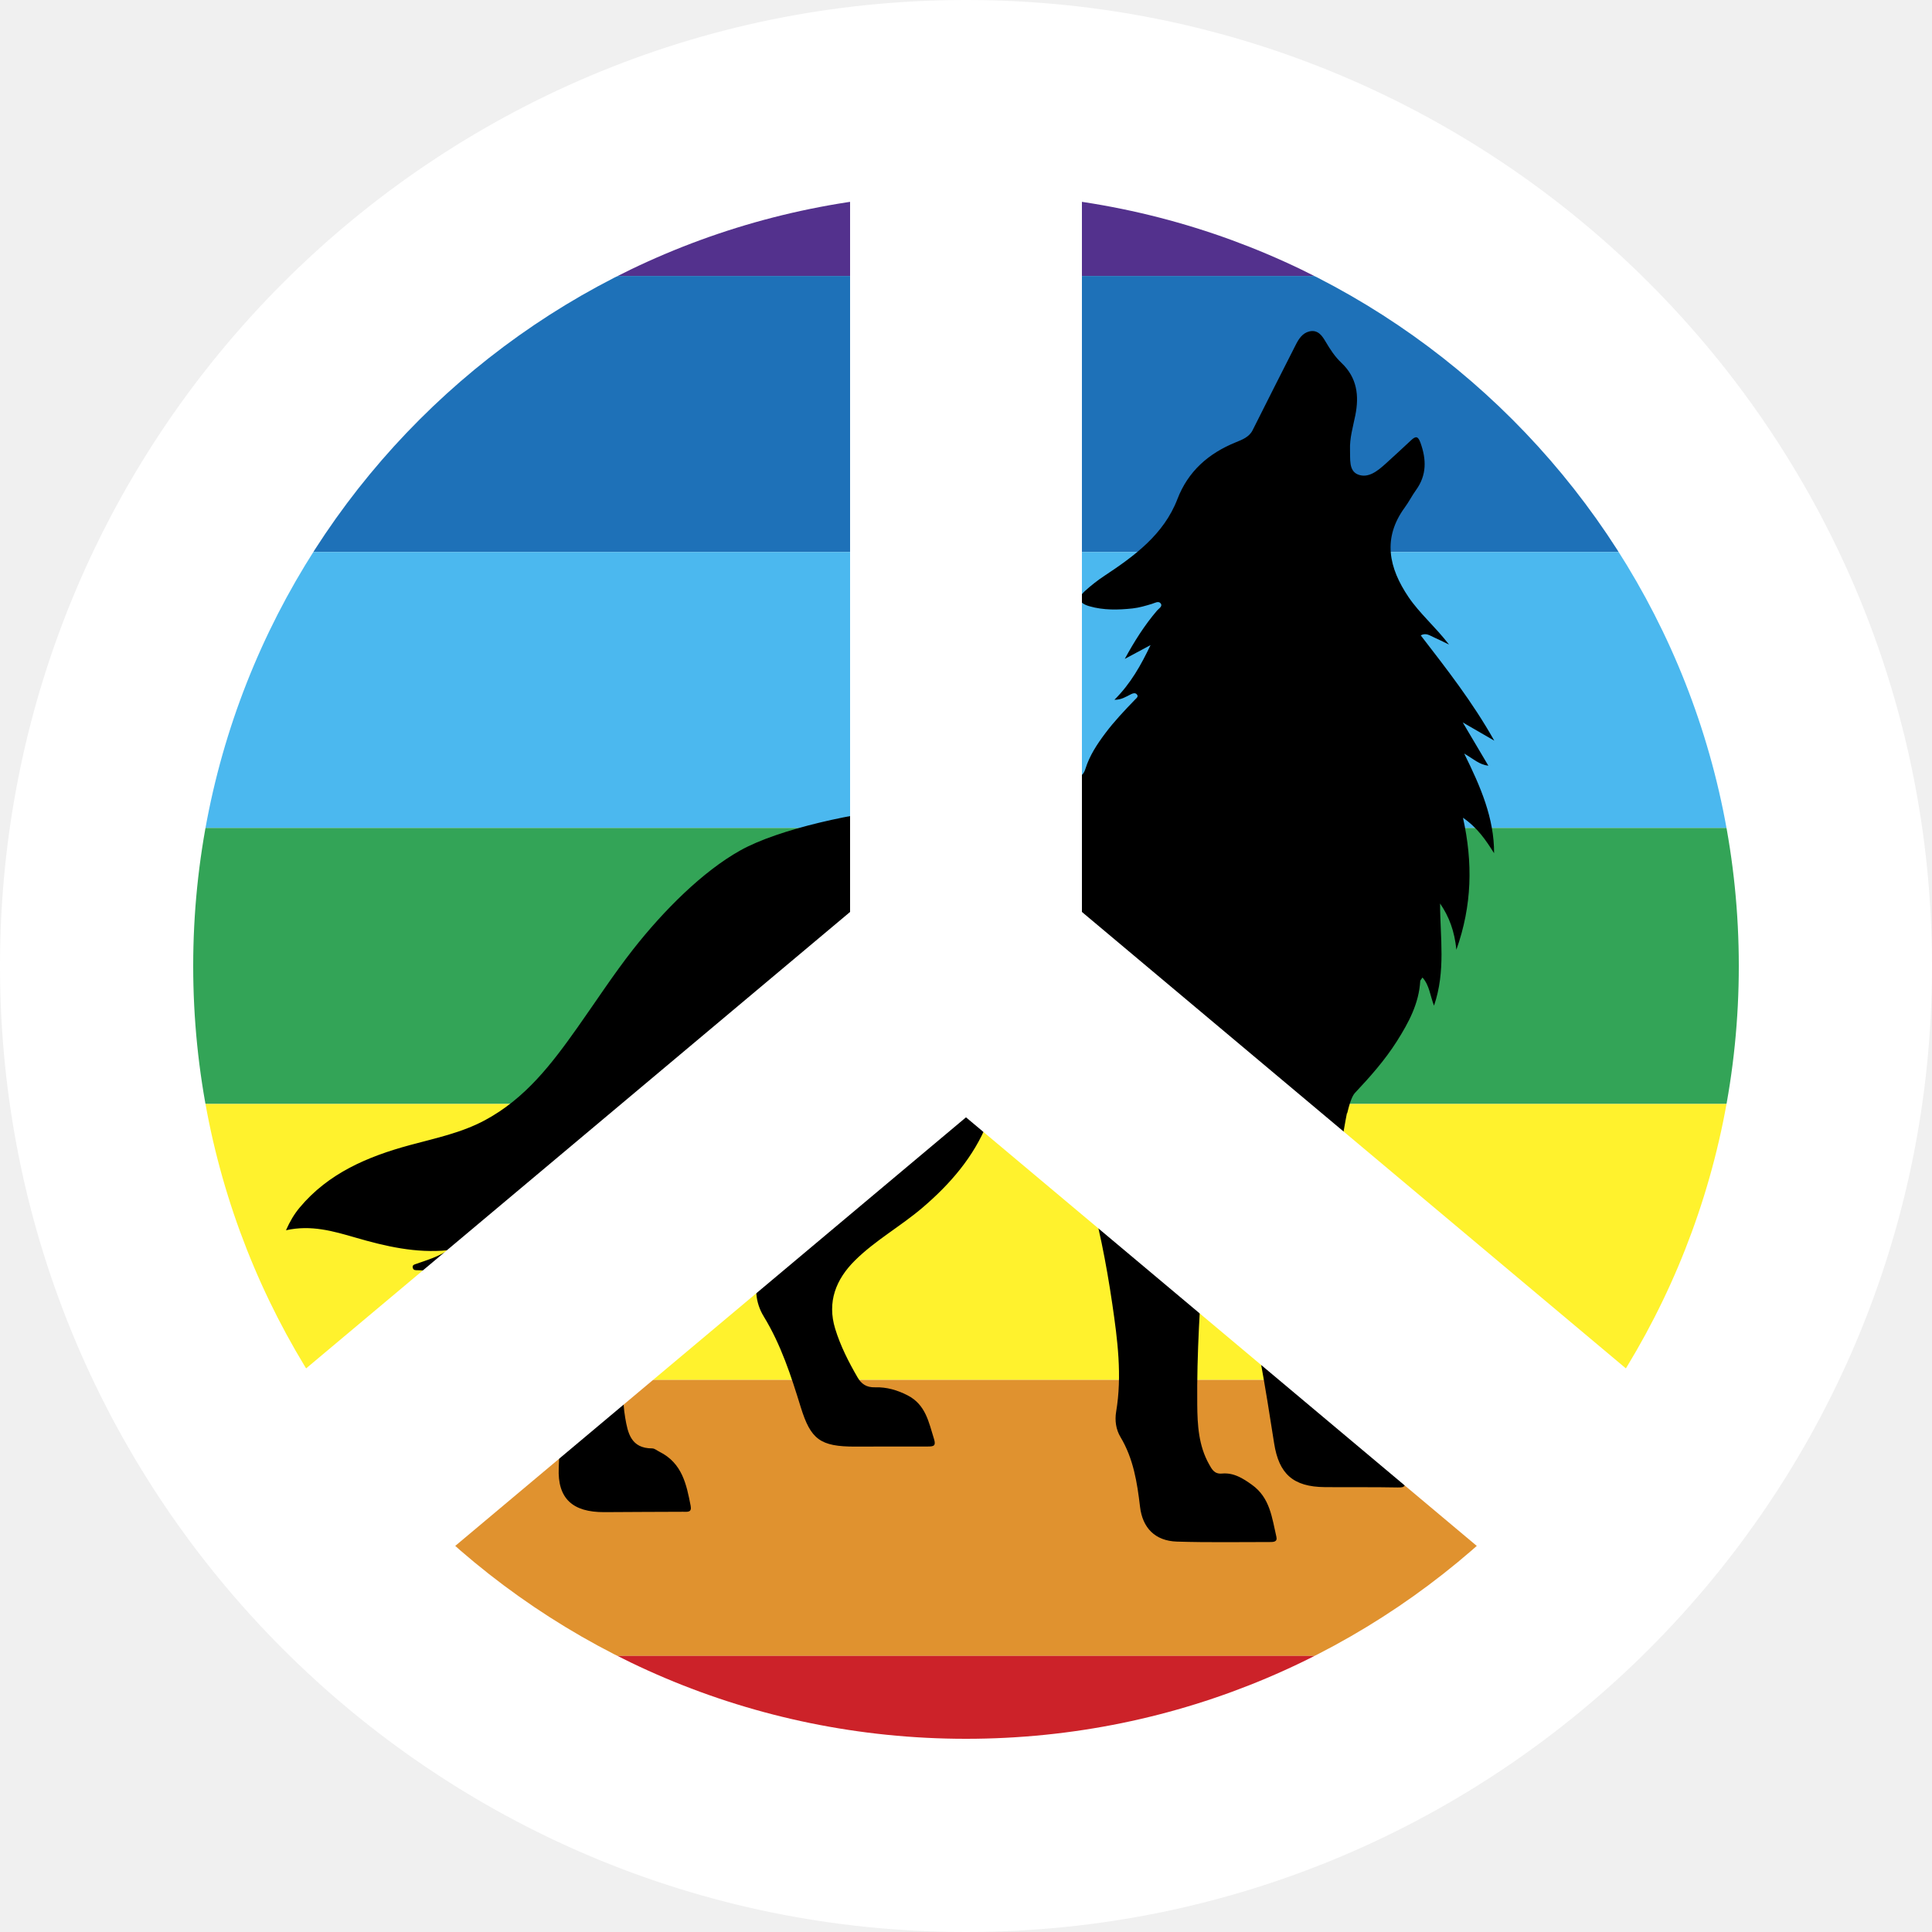
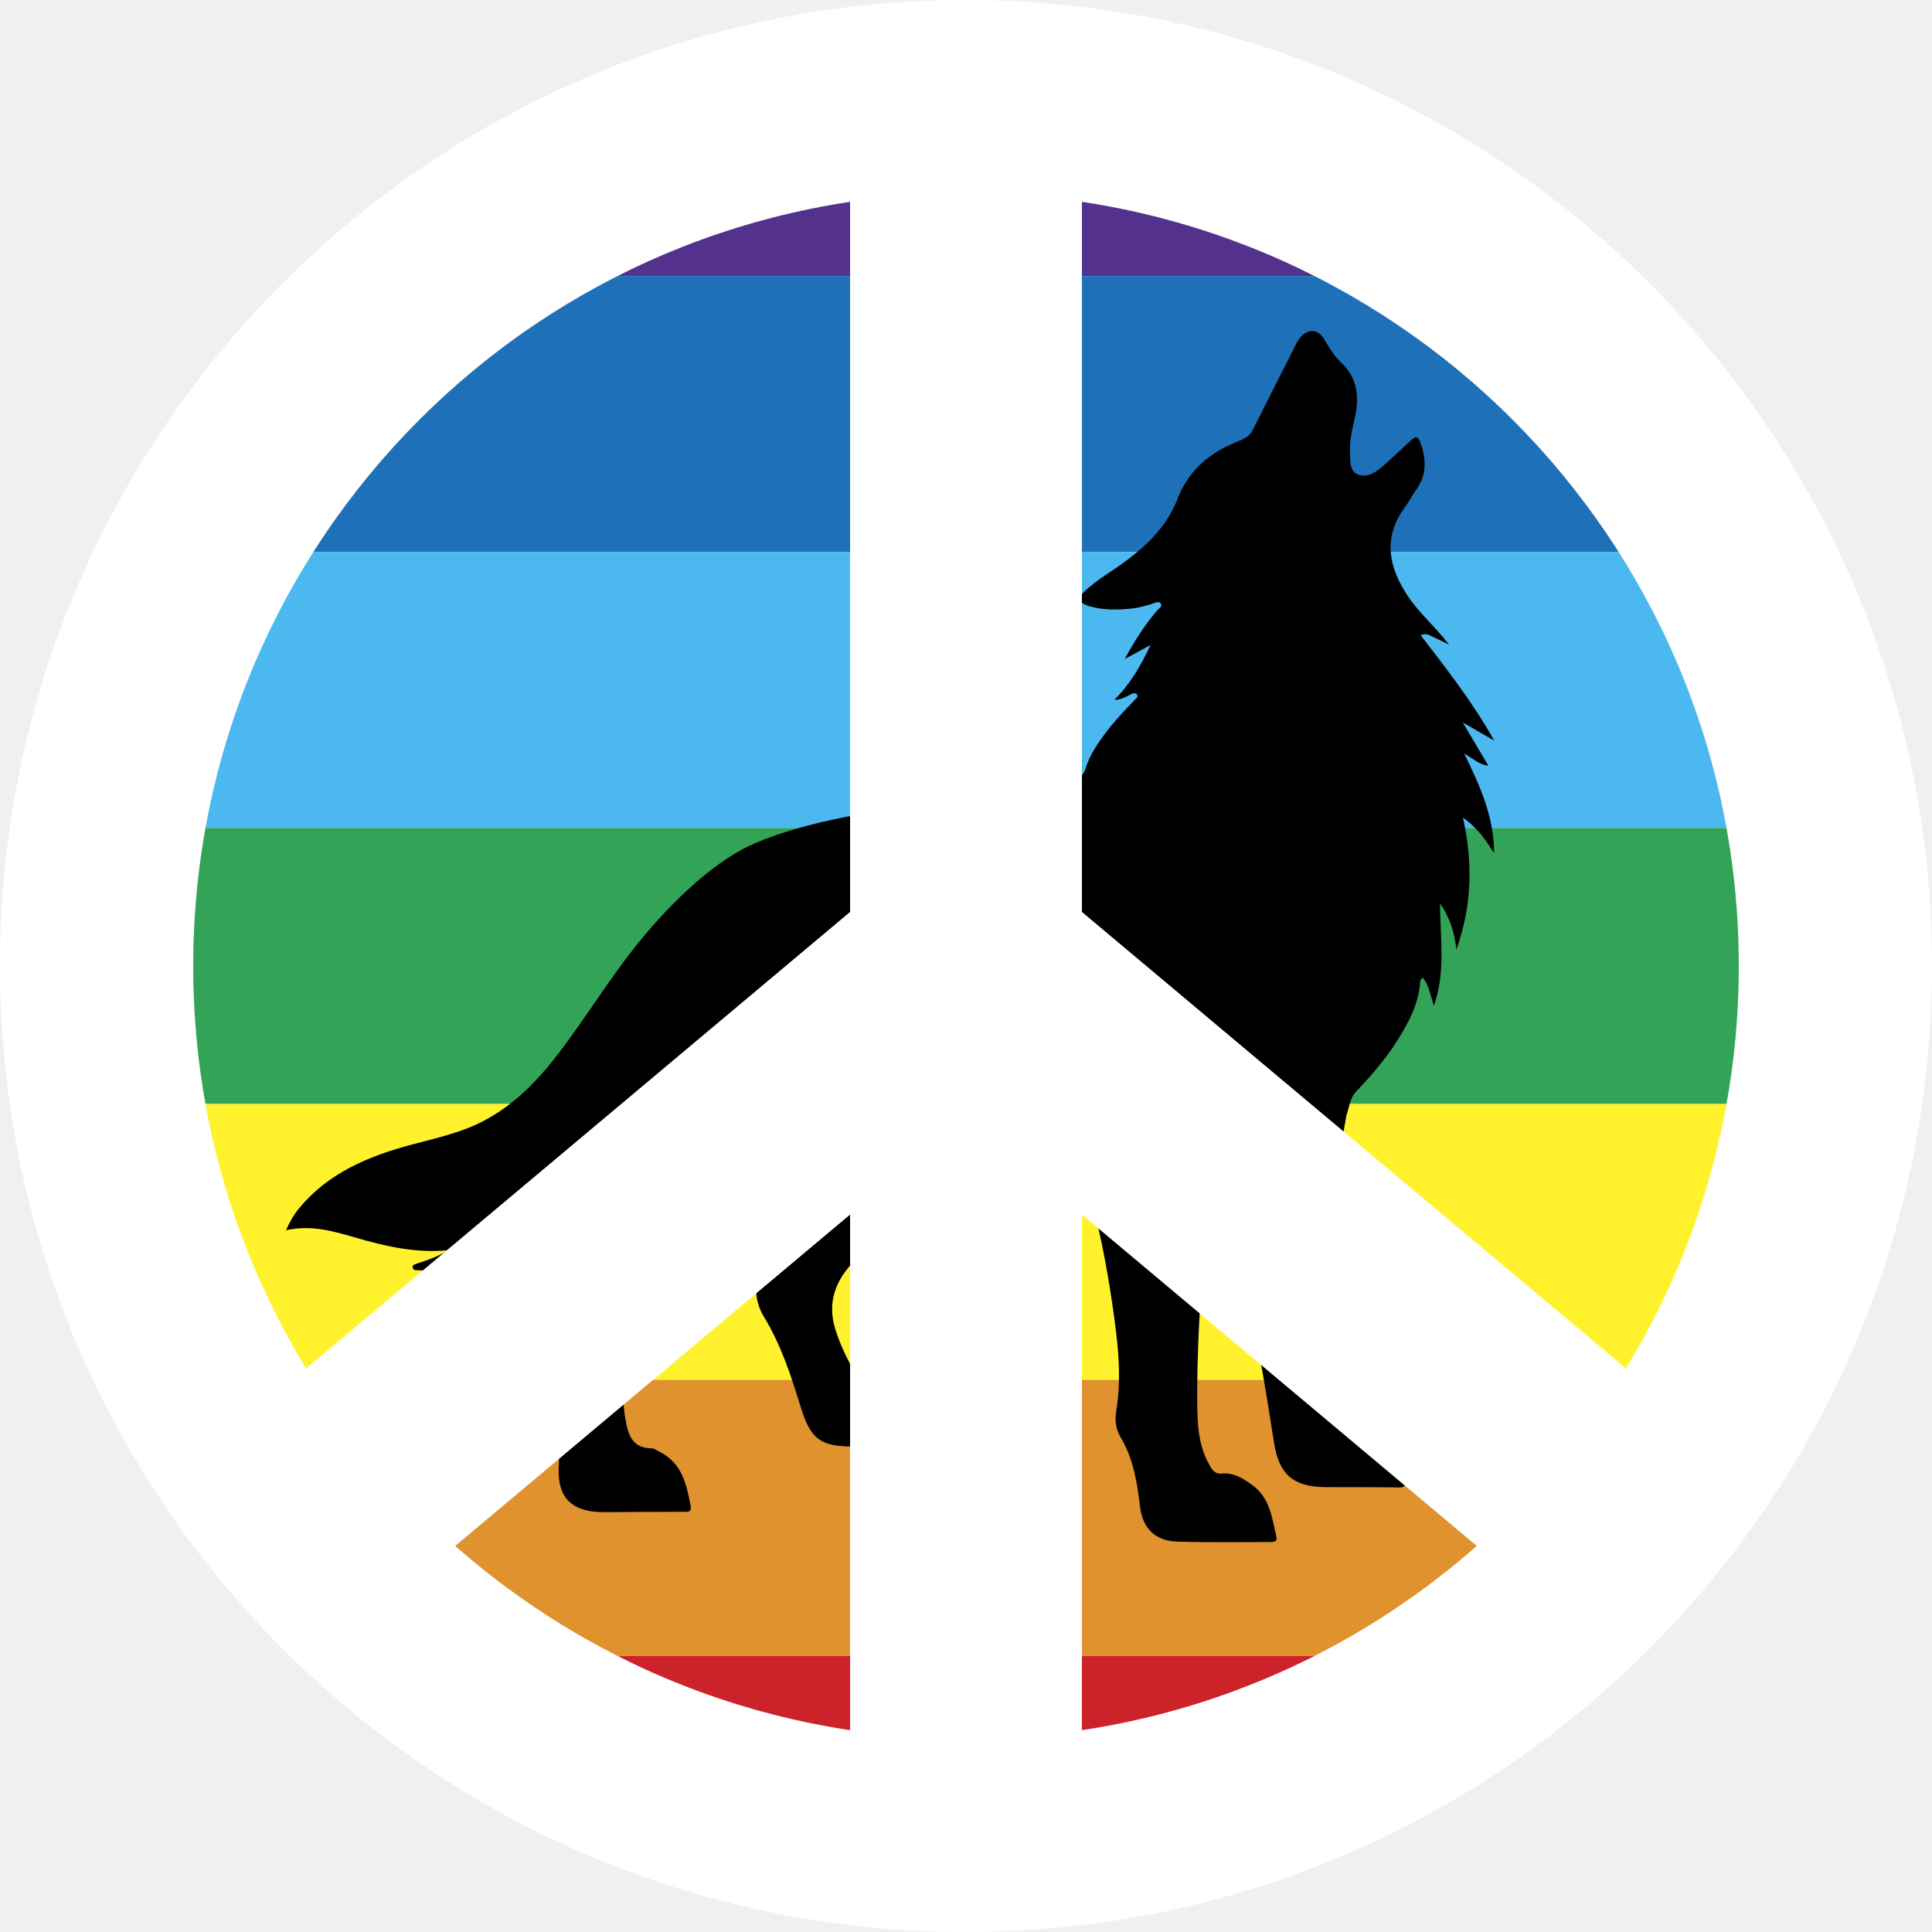
<svg xmlns="http://www.w3.org/2000/svg" width="100%" height="100%" viewBox="0 0 2048 2048" role="img" aria-labelledby="title desc">
  <defs>
    <mask id="global-mask">
      <circle fill="white" cx="50" cy="50" r="50" />
    </mask>
    <mask id="forbidden-mask">
      <rect fill="white" x="0" y="0" width="100" height="100" />
      <circle fill="black" cx="50" cy="50" r="40" />
-       <rect fill="white" x="0" y="0" width="12" height="50" transform="                     translate(50,50)                     rotate(180)                     translate(-6,0)                 " />
+       <rect fill="white" x="0" y="0" width="12" height="100" transform="                     translate(50,50)                     rotate(180)                     translate(-6,-50)                 " />
      <rect fill="white" x="0" y="0" width="12" height="50" transform="                     translate(50,50)                     rotate(50)                     translate(-6,0)                 " />
      <rect fill="white" x="0" y="0" width="12" height="50" transform="                     translate(50,50)                     rotate(310)                     translate(-6,0)                 " />
    </mask>
  </defs>
  <g mask="url(#global-mask)" transform="scale(20.48)">
    <use href="#peace-flag" transform="scale(0.14285)" />
    <path fill="#000" d="M62.306,64.593c0,-0 0.154,-2.505 0.458,-3.261c0,-0 1.285,1.526 1.172,3.3c0,-0 0.646,-0.599 0.617,-1.44c-0,-0 0.212,0.65 0.212,1.013c0.122,2.566 0.203,4.749 0.468,6.185c0.264,1.437 0.491,2.879 0.717,4.322c0.248,1.574 0.979,2.246 2.62,2.261c1.258,0.012 2.516,-0.008 3.772,0.018c0.423,0.008 0.41,-0.088 0.351,-0.467c-0.17,-1.114 -0.636,-1.998 -1.659,-2.589c-0.394,-0.228 -0.796,-0.385 -1.245,-0.371c-0.337,0.011 -0.535,-0.108 -0.645,-0.406c-0.347,-0.946 -0.442,-1.931 -0.529,-2.989c0,-0 0.034,-3.673 0.329,-7.01c0.266,-3.002 0.797,-5.711 0.782,-5.567c-0.033,0.305 0.126,-0.724 0.406,-1.023c0.79,-0.84 1.552,-1.699 2.17,-2.675c0.612,-0.967 1.141,-1.951 1.209,-3.112c0.002,-0.048 0.056,-0.093 0.117,-0.186c0.362,0.408 0.388,0.916 0.596,1.458c0.619,-1.803 0.312,-3.548 0.315,-5.29c0.471,0.69 0.747,1.435 0.843,2.394c0.815,-2.301 0.857,-4.505 0.342,-6.831c0.759,0.522 1.187,1.165 1.61,1.835c0.005,-1.814 -0.695,-3.436 -1.548,-5.159c0.483,0.28 0.77,0.571 1.252,0.631c-0.435,-0.736 -0.859,-1.451 -1.327,-2.242c0.539,0.312 1.013,0.586 1.632,0.944c-1.136,-2.019 -2.474,-3.72 -3.804,-5.447c0.272,-0.16 0.484,0.018 0.703,0.111c0.214,0.091 0.42,0.2 0.76,0.364c-0.716,-0.93 -1.52,-1.608 -2.098,-2.461c-1.017,-1.506 -1.362,-3.044 -0.19,-4.641c0.211,-0.287 0.37,-0.608 0.579,-0.897c0.563,-0.779 0.539,-1.592 0.229,-2.451c-0.122,-0.339 -0.239,-0.357 -0.484,-0.127c-0.435,0.409 -0.875,0.812 -1.317,1.214c-0.408,0.369 -0.9,0.776 -1.439,0.557c-0.48,-0.195 -0.386,-0.817 -0.405,-1.27c-0.024,-0.608 0.155,-1.199 0.275,-1.795c0.201,-1.01 0.095,-1.944 -0.723,-2.715c-0.333,-0.313 -0.581,-0.696 -0.815,-1.092c-0.173,-0.293 -0.395,-0.642 -0.848,-0.53c-0.361,0.09 -0.547,0.394 -0.699,0.693c-0.751,1.471 -1.491,2.948 -2.234,4.423c-0.175,0.348 -0.535,0.486 -0.859,0.617c-1.434,0.581 -2.481,1.512 -3.031,2.943c-0.702,1.828 -2.213,2.938 -3.796,3.984c-0.349,0.231 -0.681,0.494 -0.99,0.774c-0.402,0.363 -0.323,0.629 0.234,0.79c0.731,0.21 1.484,0.193 2.232,0.112c0.337,-0.037 0.67,-0.136 0.995,-0.234c0.156,-0.047 0.339,-0.165 0.449,-0.036c0.135,0.159 -0.084,0.27 -0.177,0.379c-0.653,0.763 -1.182,1.606 -1.672,2.504c0.445,-0.238 0.89,-0.478 1.335,-0.716c-0.488,1.022 -1.029,2 -1.871,2.831c0.355,0.008 0.602,-0.16 0.864,-0.29c0.095,-0.047 0.206,-0.078 0.284,-0.003c0.127,0.124 -0.011,0.211 -0.084,0.287c-0.535,0.556 -1.067,1.114 -1.53,1.731c-0.429,0.571 -0.82,1.162 -1.034,1.847c-0.067,0.214 -0.173,0.38 -0.424,0.442c-1.147,0.284 -3.433,0.878 -3.433,0.878c-0,0 -2.168,0.462 -5.092,0.686c-2.924,0.224 -6.949,1.121 -8.91,2.217c-1.962,1.095 -3.983,3.125 -5.552,5.123c-1.029,1.313 -1.933,2.706 -2.893,4.062c-1.314,1.855 -2.681,3.662 -4.788,4.788c-1.219,0.653 -2.558,0.925 -3.874,1.282c-2.195,0.595 -4.223,1.459 -5.706,3.235c-0.283,0.339 -0.501,0.707 -0.708,1.173c1.304,-0.292 2.454,0.049 3.592,0.378c1.561,0.453 3.126,0.819 4.787,0.657c-0.499,0.338 -1.065,0.505 -1.618,0.698c-0.119,0.041 -0.242,0.065 -0.194,0.225c0.037,0.122 0.148,0.108 0.249,0.111c1.41,0.046 2.825,0.158 4.286,-0.429c-0.264,0.471 -0.639,0.703 -0.957,1.097c2.209,-0.323 4.029,-1.153 5.533,-2.784l-0,1.401c0.783,-1.272 1.072,-2.555 1.408,-3.91c0.102,0.325 0.176,0.562 0.267,0.851c0.493,-1.983 0.718,-3.957 1.263,-5.89c0,0.586 0.032,1.173 -0.006,1.756c-0.131,2.049 -0.307,4.085 -1.285,5.974c-0.505,0.972 -1.225,1.75 -2.071,2.422c-0.836,0.663 -1.199,1.454 -1.136,2.51c0.143,2.41 0.102,4.822 -0,7.235c-0.068,1.583 0.716,2.295 2.355,2.288c1.359,-0.006 2.717,-0.017 4.077,-0.019c0.228,-0 0.465,0.049 0.396,-0.309c-0.216,-1.109 -0.437,-2.21 -1.614,-2.797c-0.126,-0.062 -0.251,-0.174 -0.377,-0.174c-1.105,-0 -1.263,-0.812 -1.395,-1.577c-0.164,-0.95 -0.124,-1.911 0.017,-2.872c0.296,-2.003 1.649,-3.232 3.253,-4.305c1.242,-0.83 2.582,-1.512 3.782,-2.406c1.074,-0.8 1.96,-1.747 2.616,-2.894c0.044,-0.077 0.064,-0.197 0.227,-0.186c-0.11,1.652 -0.901,2.989 -2.024,4.174c-0.563,0.594 -1.156,1.158 -1.084,2.072c0.034,0.423 0.168,0.813 0.382,1.164c0.896,1.467 1.415,3.074 1.914,4.69c0.519,1.68 1.012,2.048 2.819,2.047c1.252,-0 2.505,-0.012 3.757,-0.005c0.315,0.001 0.434,-0.036 0.321,-0.397c-0.271,-0.86 -0.425,-1.765 -1.36,-2.248c-0.529,-0.274 -1.094,-0.438 -1.683,-0.419c-0.457,0.014 -0.719,-0.177 -0.918,-0.524c-0.465,-0.803 -0.884,-1.628 -1.154,-2.513c-0.421,-1.38 0.036,-2.551 1.027,-3.531c1.051,-1.041 2.372,-1.771 3.497,-2.732c1.439,-1.229 2.644,-2.626 3.354,-4.376c0.11,-0.27 0.169,-0.558 0.26,-0.861c1.331,0.562 2.685,0.998 4.039,1.433c0.164,0.053 0.474,0.031 0.469,0.279c-0.005,0.201 -0.255,0.28 -0.435,0.369c-0.054,0.027 -0.109,0.052 -0.227,0.109c0.371,0.267 0.729,0.499 1.055,0.768c0.175,0.144 0.501,0.343 0.036,0.551c-0.268,0.121 -0.095,0.324 -0.056,0.456c0.61,2.056 1.016,4.151 1.327,6.265c0.27,1.847 0.513,3.698 0.199,5.567c-0.076,0.455 -0.013,0.92 0.225,1.316c0.67,1.118 0.863,2.353 1.01,3.601c0.128,1.097 0.776,1.772 1.909,1.809c1.601,0.05 3.203,0.022 4.805,0.022c0.178,0 0.409,0.004 0.345,-0.27c-0.23,-0.983 -0.325,-2.023 -1.272,-2.697c-0.466,-0.333 -0.939,-0.633 -1.545,-0.577c-0.398,0.036 -0.526,-0.229 -0.669,-0.483c-0.542,-0.964 -0.602,-2.034 -0.611,-3.089c-0.026,-2.653 0.147,-5.301 0.347,-8.108" />
    <rect mask="url(#forbidden-mask)" width="100" height="100" fill="#fff" />
  </g>
  <defs>
    <g id="peace-flag">
      <rect y="0" width="900" height="100" fill="#53318D" />
      <rect y="100" width="900" height="100" fill="#1E71B8" />
      <rect y="200" width="900" height="100" fill="#4BB8EF" />
      <rect y="300" width="900" height="100" fill="#33A457" />
      <rect y="400" width="900" height="100" fill="#FFF22D" />
      <rect y="500" width="900" height="100" fill="#E0922F" />
      <rect y="600" width="900" height="100" fill="#CC2229" />
    </g>
  </defs>
</svg>
